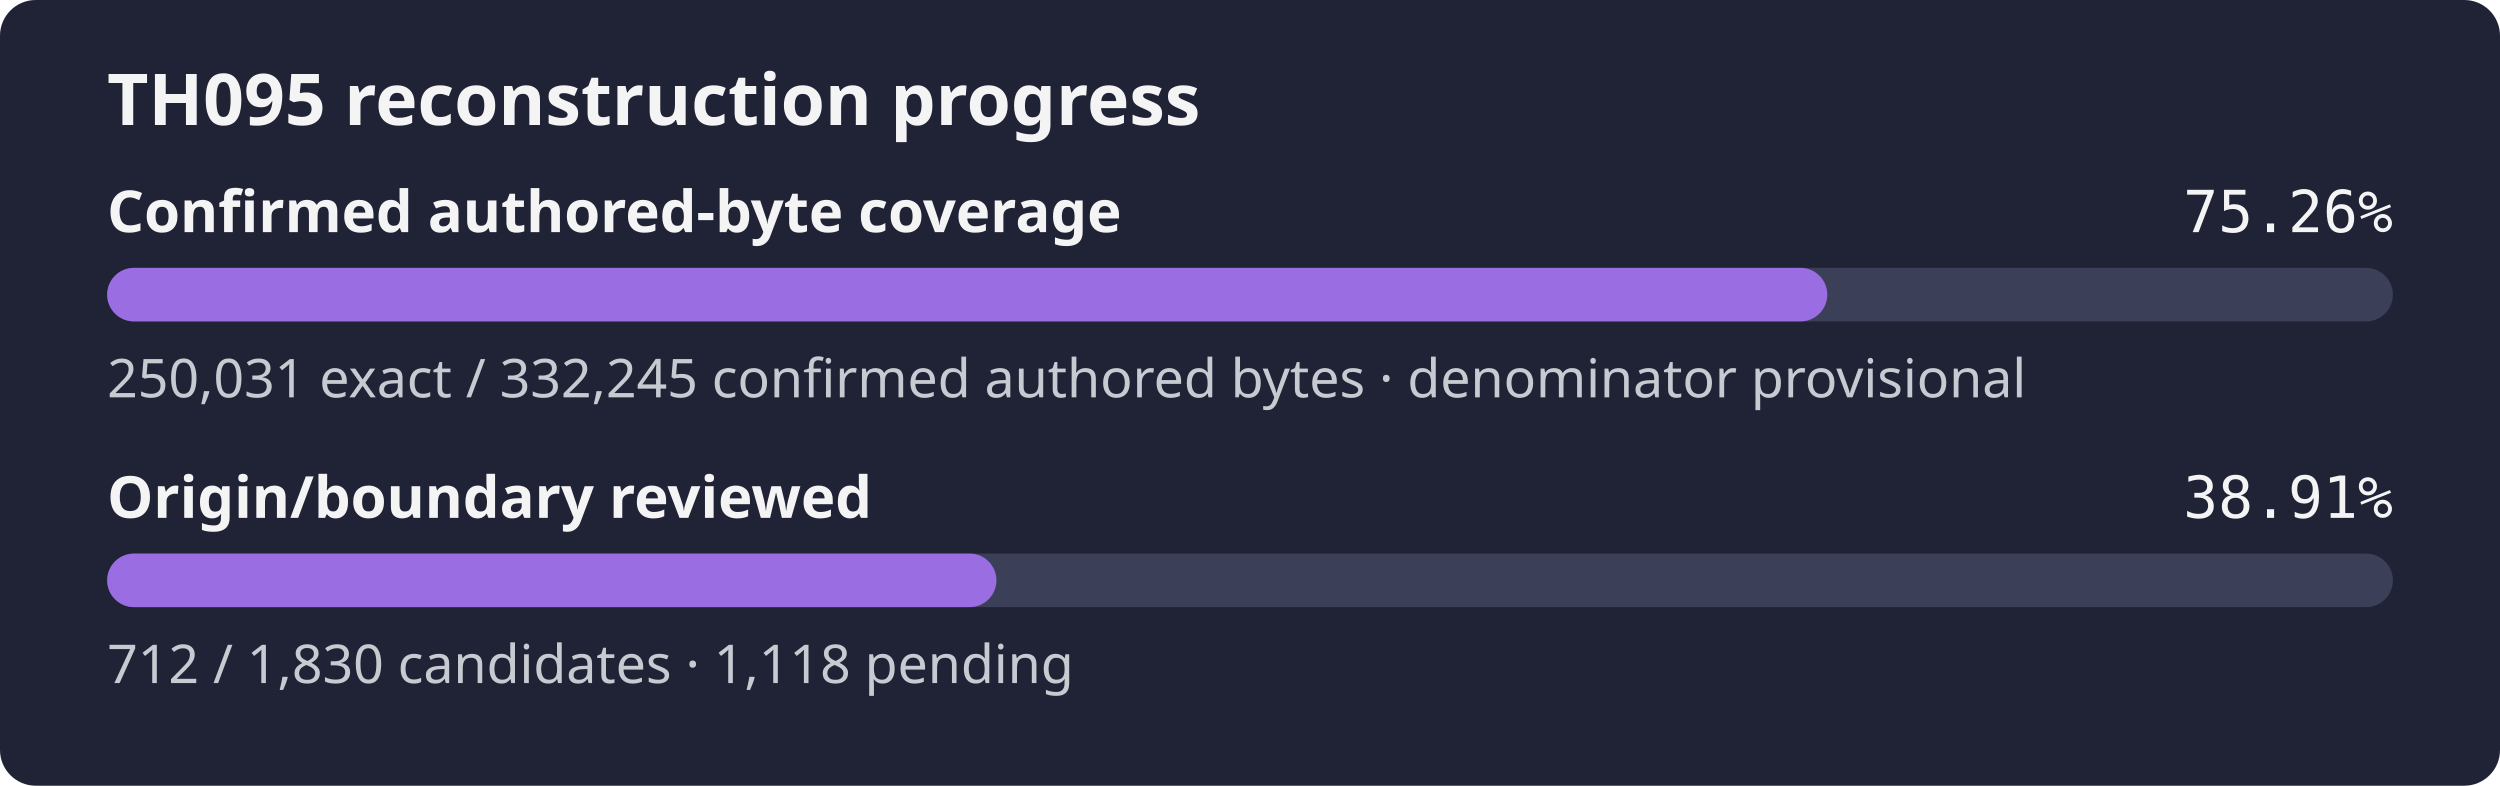
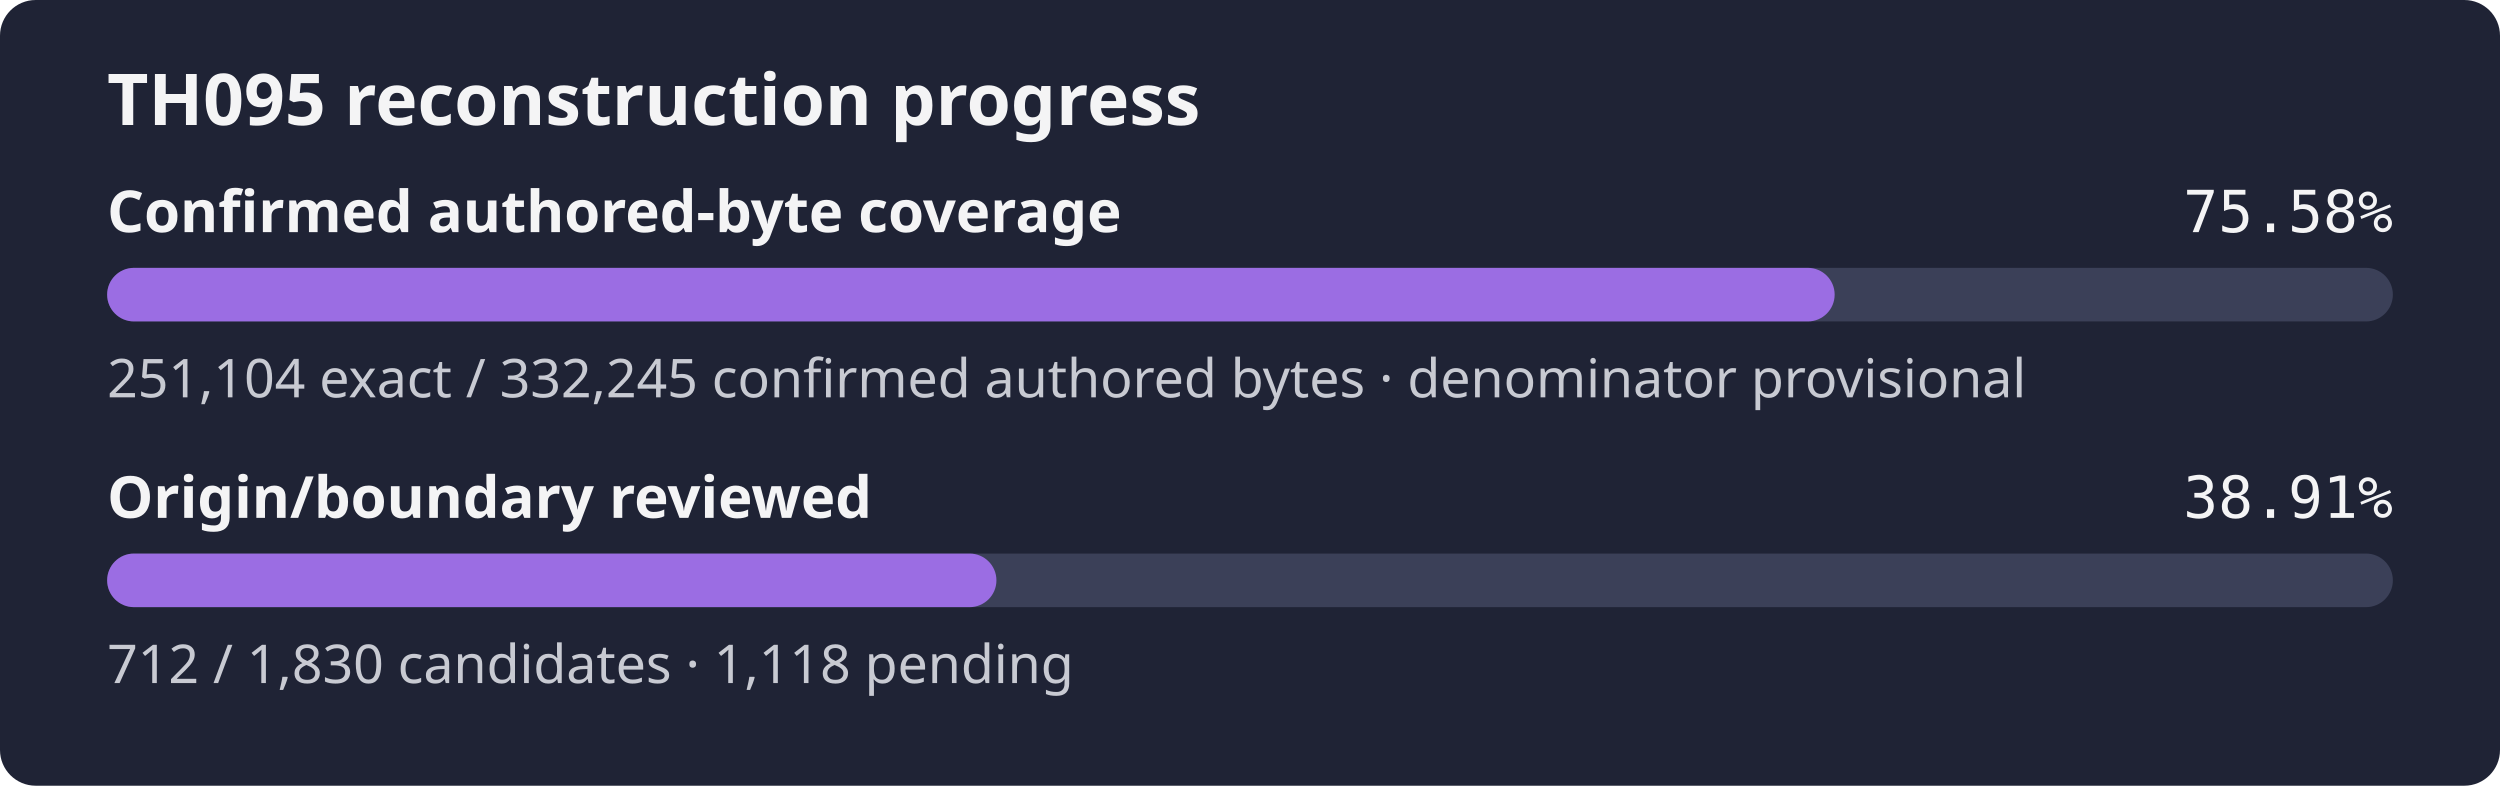
- <svg xmlns="http://www.w3.org/2000/svg" width="560" height="176" role="img" aria-label="TH095 reconstruction progress: 75.26% of the confirmed authored-byte set is exact, origin review 38.91%">
+ <svg xmlns="http://www.w3.org/2000/svg" width="560" height="176" role="img" aria-label="TH095 reconstruction progress: 75.58% of the confirmed authored-byte set is exact, origin review 38.91%">
  <rect width="560" height="176" rx="8" fill="#1f2335" />
  <text x="24" y="28" fill="#f4f4f5" font-family="sans-serif" font-size="16" font-weight="600">TH095 reconstruction progress</text>
  <text x="24" y="52" fill="#f4f4f5" font-family="sans-serif" font-size="13" font-weight="600">Confirmed authored-byte coverage</text>
-   <text x="536" y="52" fill="#f4f4f5" text-anchor="end" font-family="monospace" font-size="13">75.26%</text>
+   <text x="536" y="52" fill="#f4f4f5" text-anchor="end" font-family="monospace" font-size="13">75.58%</text>
  <rect x="24" y="60" width="512" height="12" rx="6" fill="#3b4058" />
-   <rect x="24" y="60" width="385.31" height="12" rx="6" fill="#9b6de3" />
-   <text x="24" y="89" fill="#c8cad2" font-family="sans-serif" font-size="12">250,031 exact / 332,245 confirmed authored bytes · denominator provisional</text>
+   <rect x="24" y="60" width="386.96" height="12" rx="6" fill="#9b6de3" />
+   <text x="24" y="89" fill="#c8cad2" font-family="sans-serif" font-size="12">251,104 exact / 332,245 confirmed authored bytes · denominator provisional</text>
  <text x="24" y="116" fill="#f4f4f5" font-family="sans-serif" font-size="13" font-weight="600">Origin/boundary reviewed</text>
  <text x="536" y="116" fill="#f4f4f5" text-anchor="end" font-family="monospace" font-size="13">38.91%</text>
  <rect x="24" y="124" width="512" height="12" rx="6" fill="#3b4058" />
  <rect x="24" y="124" width="199.20" height="12" rx="6" fill="#9b6de3" />
  <text x="24" y="153" fill="#c8cad2" font-family="sans-serif" font-size="12">712 / 1,830 candidates · 1,118 pending</text>
</svg>
